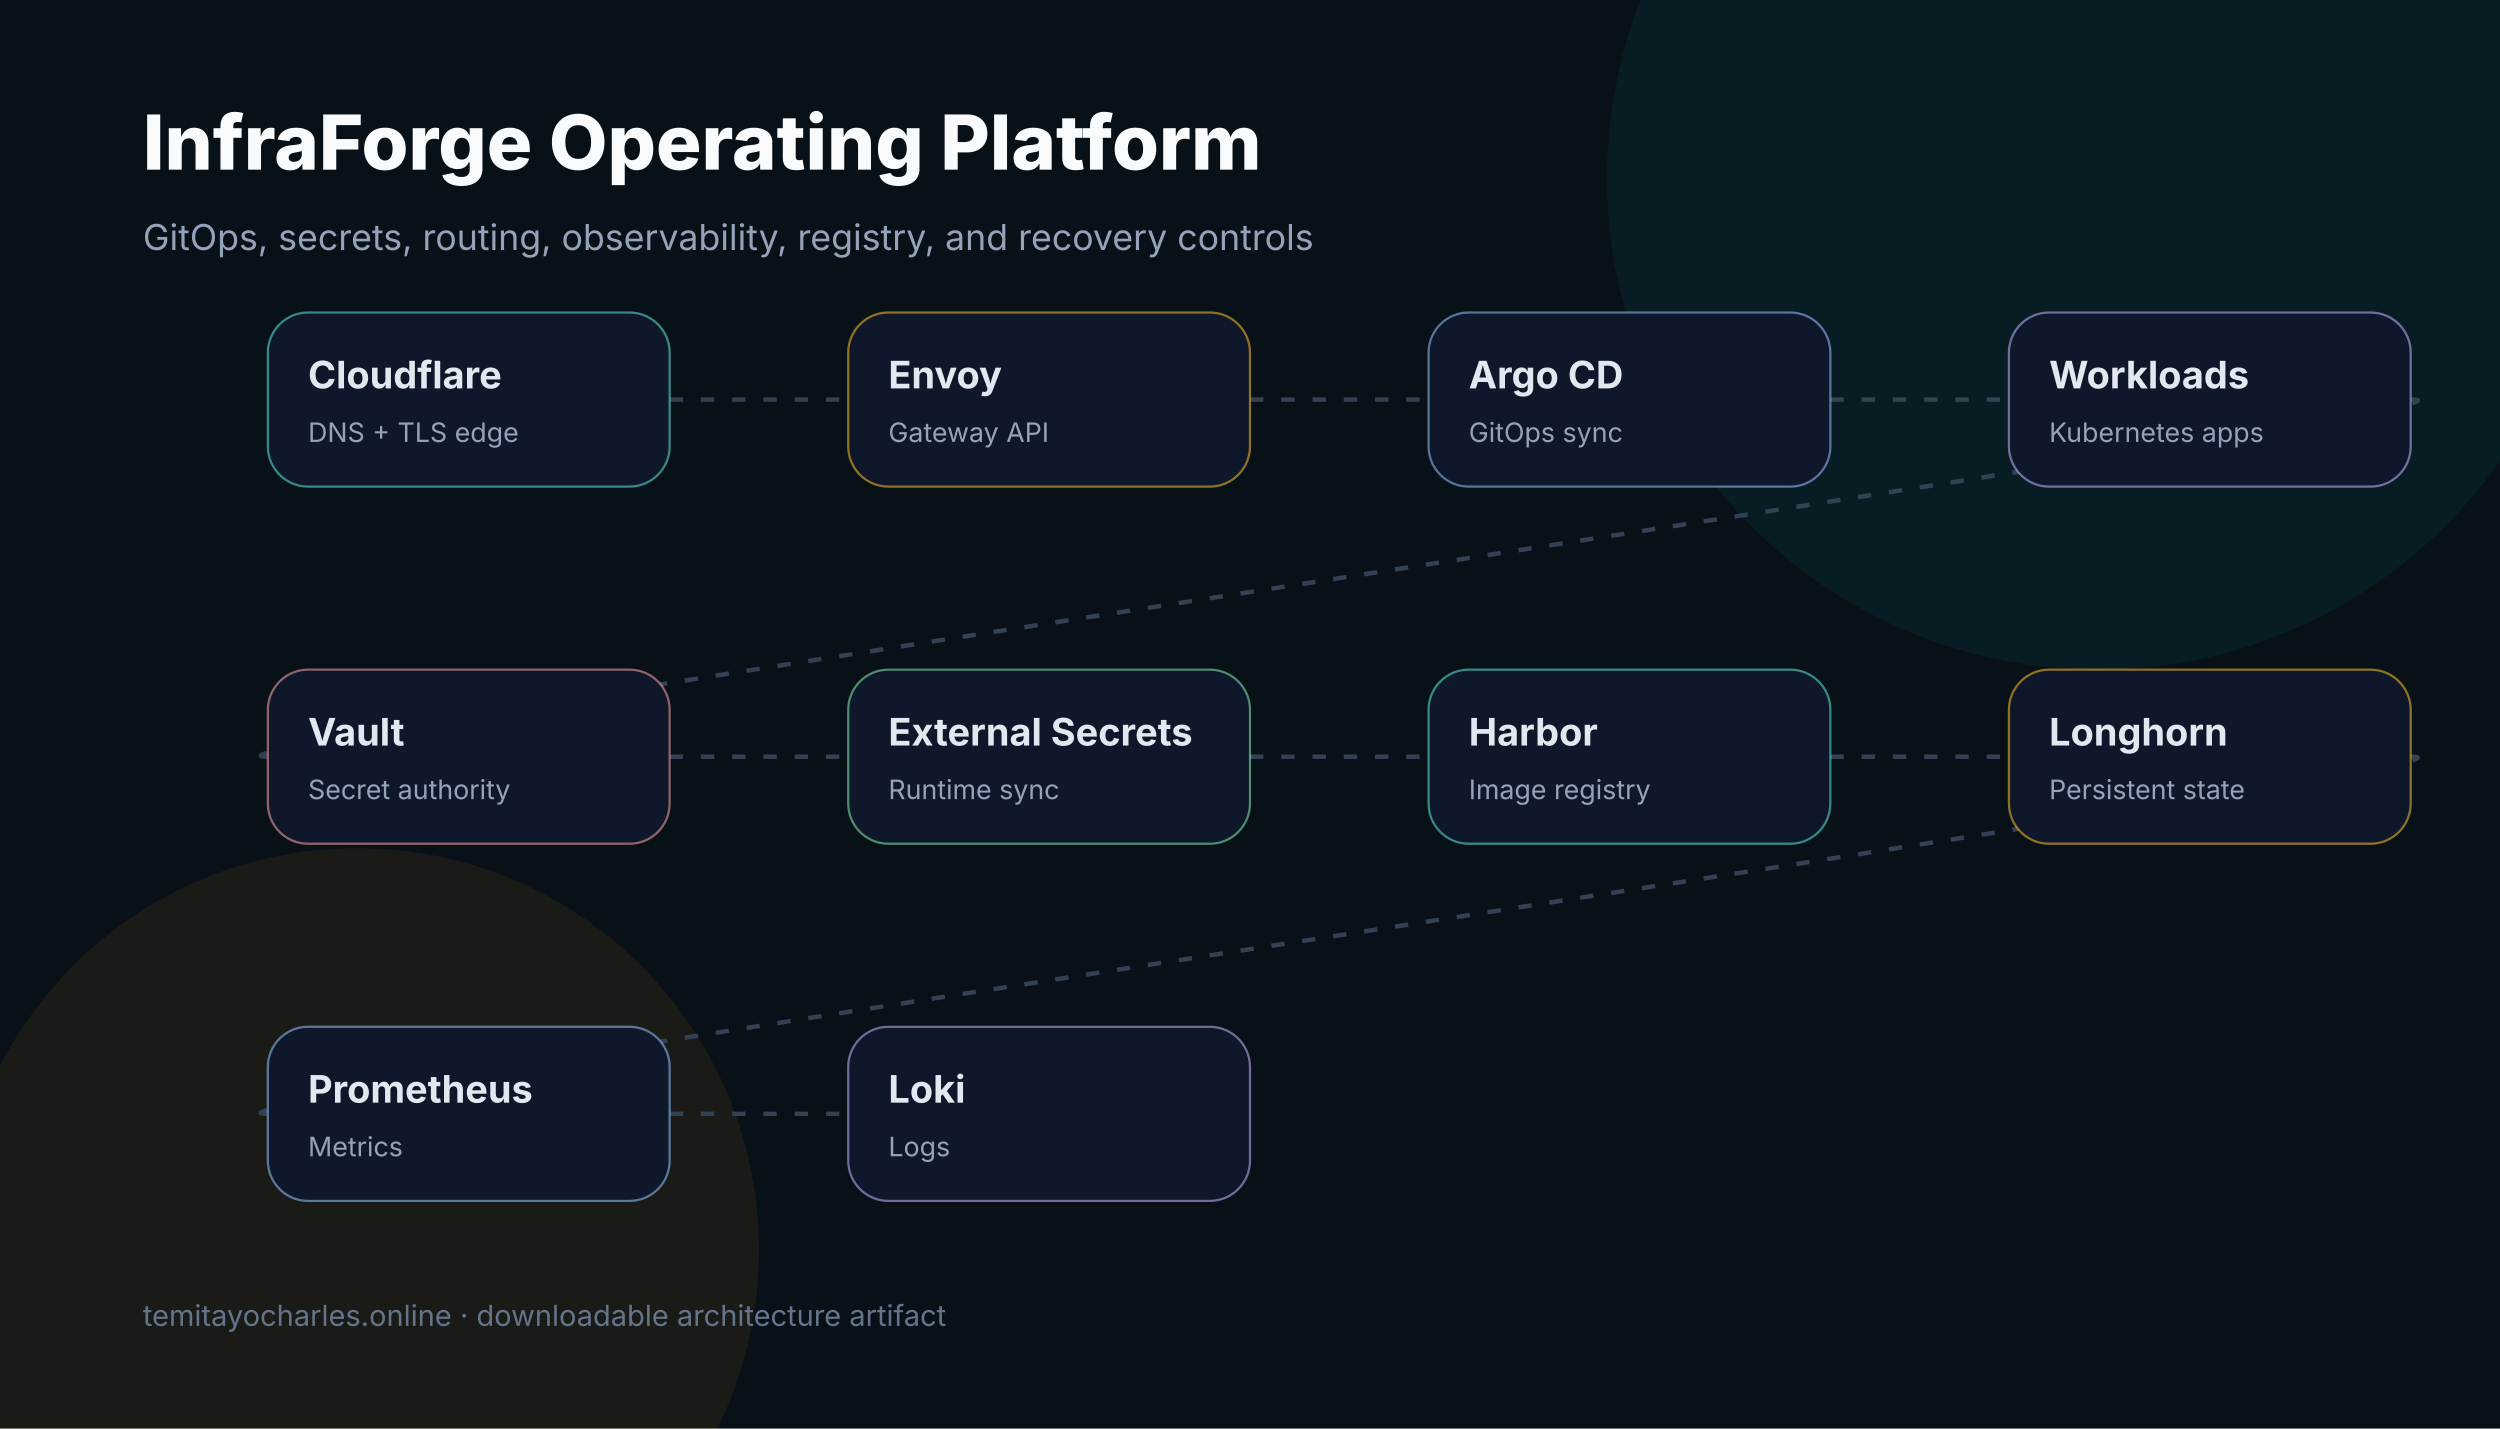
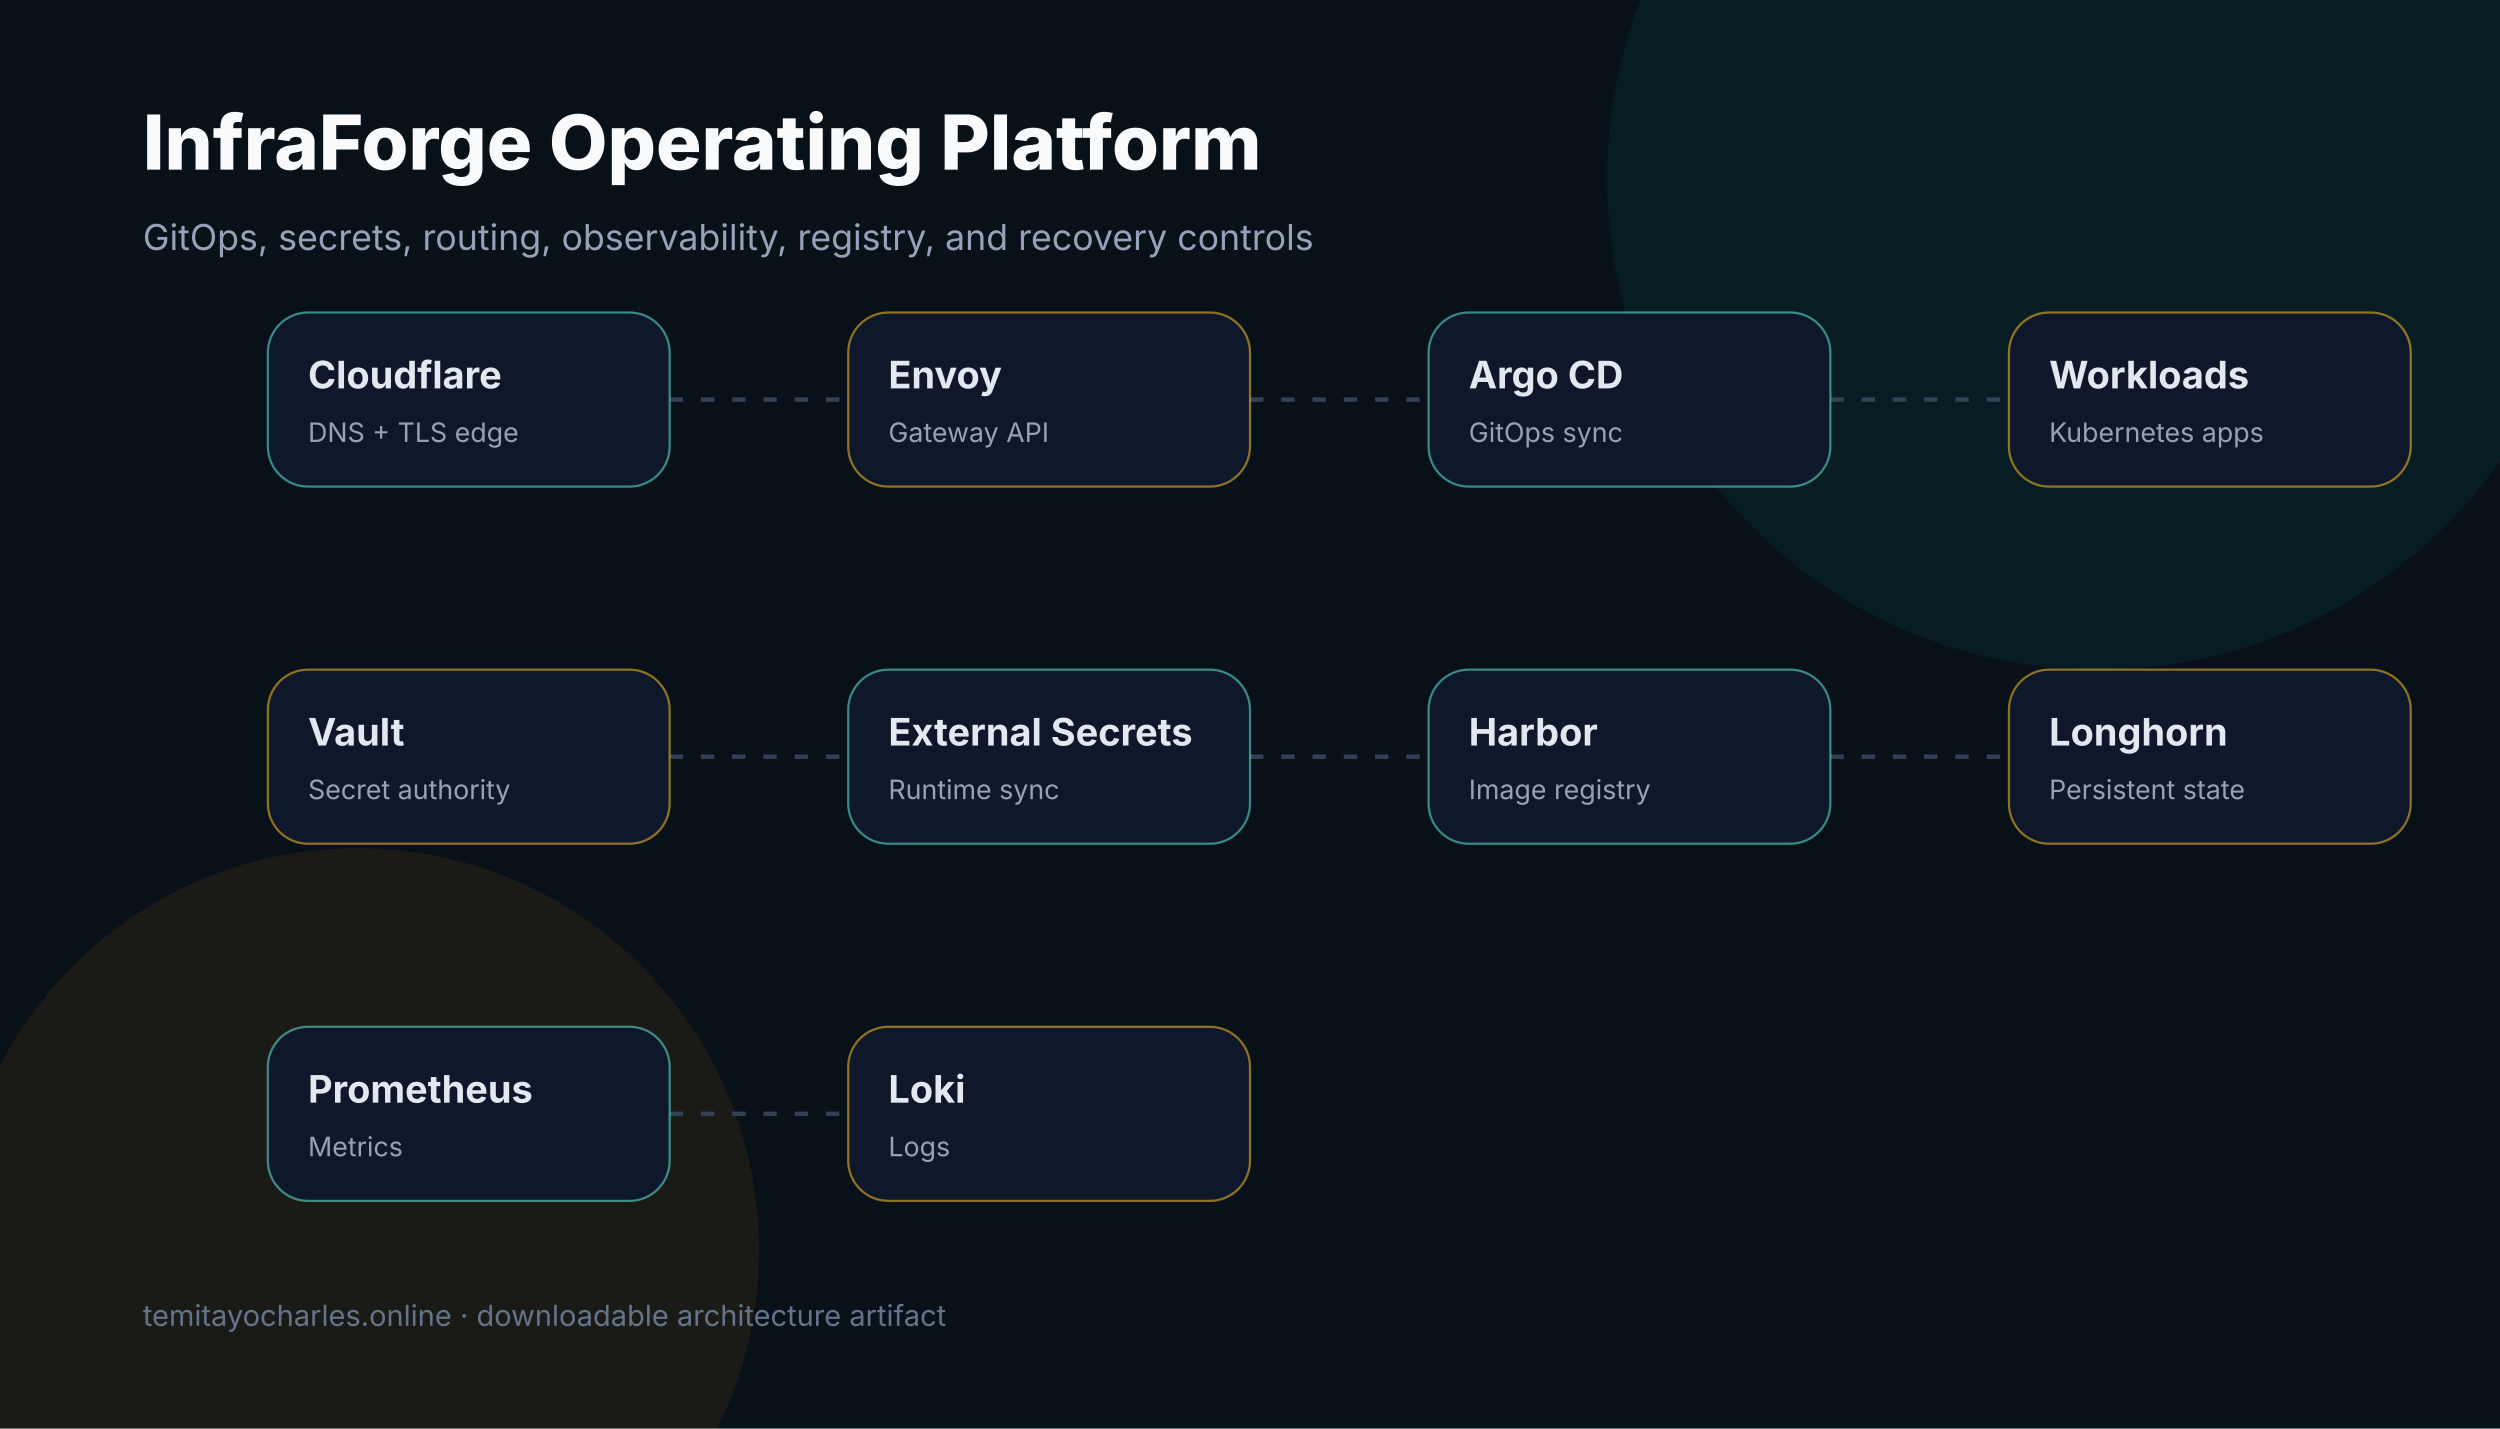
<svg xmlns="http://www.w3.org/2000/svg" width="1120" height="640" viewBox="0 0 1120 640" role="img" aria-labelledby="title desc">
  <rect width="1120" height="640" fill="#081018" />
  <circle cx="940" cy="80" r="220" fill="#0d9488" opacity="0.10" />
  <circle cx="160" cy="560" r="180" fill="#f59e0b" opacity="0.08" />
  <text x="64" y="76" fill="#f8fafc" font-family="Inter, Arial" font-size="34" font-weight="800">InfraForge Operating Platform</text>
  <text x="64" y="112" fill="#94a3b8" font-family="Inter, Arial" font-size="16">GitOps, secrets, routing, observability, registry, and recovery controls</text>
  <g>
    <path d="M300 179 C370 179, 310 179, 380 179" fill="none" stroke="#334155" stroke-width="2" stroke-dasharray="6 8" />
    <path d="M560 179 C630 179, 570 179, 640 179" fill="none" stroke="#334155" stroke-width="2" stroke-dasharray="6 8" />
    <path d="M820 179 C890 179, 830 179, 900 179" fill="none" stroke="#334155" stroke-width="2" stroke-dasharray="6 8" />
-     <path d="M1080 179 C1150 179, 50 339, 120 339" fill="none" stroke="#334155" stroke-width="2" stroke-dasharray="6 8" />
    <path d="M300 339 C370 339, 310 339, 380 339" fill="none" stroke="#334155" stroke-width="2" stroke-dasharray="6 8" />
    <path d="M560 339 C630 339, 570 339, 640 339" fill="none" stroke="#334155" stroke-width="2" stroke-dasharray="6 8" />
    <path d="M820 339 C890 339, 830 339, 900 339" fill="none" stroke="#334155" stroke-width="2" stroke-dasharray="6 8" />
-     <path d="M1080 339 C1150 339, 50 499, 120 499" fill="none" stroke="#334155" stroke-width="2" stroke-dasharray="6 8" />
    <path d="M300 499 C370 499, 310 499, 380 499" fill="none" stroke="#334155" stroke-width="2" stroke-dasharray="6 8" />
    <rect x="120" y="140" width="180" height="78" rx="18" fill="#0f172a" stroke="#5eead4" stroke-opacity="0.55" />
    <text x="138" y="174" fill="#e2e8f0" font-family="Inter, Arial" font-size="17" font-weight="700">Cloudflare</text>
    <text x="138" y="198" fill="#94a3b8" font-family="Inter, Arial" font-size="12">DNS + TLS edge</text>
    <rect x="380" y="140" width="180" height="78" rx="18" fill="#0f172a" stroke="#fbbf24" stroke-opacity="0.55" />
    <text x="398" y="174" fill="#e2e8f0" font-family="Inter, Arial" font-size="17" font-weight="700">Envoy</text>
    <text x="398" y="198" fill="#94a3b8" font-family="Inter, Arial" font-size="12">Gateway API</text>
-     <rect x="640" y="140" width="180" height="78" rx="18" fill="#0f172a" stroke="#93c5fd" stroke-opacity="0.55" />
+     <rect x="640" y="140" width="180" height="78" rx="18" fill="#0f172a" stroke="#5eead4" stroke-opacity="0.55" />
    <text x="658" y="174" fill="#e2e8f0" font-family="Inter, Arial" font-size="17" font-weight="700">Argo CD</text>
    <text x="658" y="198" fill="#94a3b8" font-family="Inter, Arial" font-size="12">GitOps sync</text>
-     <rect x="900" y="140" width="180" height="78" rx="18" fill="#0f172a" stroke="#c4b5fd" stroke-opacity="0.55" />
+     <rect x="900" y="140" width="180" height="78" rx="18" fill="#0f172a" stroke="#fbbf24" stroke-opacity="0.55" />
    <text x="918" y="174" fill="#e2e8f0" font-family="Inter, Arial" font-size="17" font-weight="700">Workloads</text>
    <text x="918" y="198" fill="#94a3b8" font-family="Inter, Arial" font-size="12">Kubernetes apps</text>
-     <rect x="120" y="300" width="180" height="78" rx="18" fill="#0f172a" stroke="#fca5a5" stroke-opacity="0.55" />
+     <rect x="120" y="300" width="180" height="78" rx="18" fill="#0f172a" stroke="#fbbf24" stroke-opacity="0.55" />
    <text x="138" y="334" fill="#e2e8f0" font-family="Inter, Arial" font-size="17" font-weight="700">Vault</text>
    <text x="138" y="358" fill="#94a3b8" font-family="Inter, Arial" font-size="12">Secret authority</text>
-     <rect x="380" y="300" width="180" height="78" rx="18" fill="#0f172a" stroke="#86efac" stroke-opacity="0.55" />
+     <rect x="380" y="300" width="180" height="78" rx="18" fill="#0f172a" stroke="#5eead4" stroke-opacity="0.55" />
    <text x="398" y="334" fill="#e2e8f0" font-family="Inter, Arial" font-size="17" font-weight="700">External Secrets</text>
    <text x="398" y="358" fill="#94a3b8" font-family="Inter, Arial" font-size="12">Runtime sync</text>
    <rect x="640" y="300" width="180" height="78" rx="18" fill="#0f172a" stroke="#5eead4" stroke-opacity="0.55" />
    <text x="658" y="334" fill="#e2e8f0" font-family="Inter, Arial" font-size="17" font-weight="700">Harbor</text>
    <text x="658" y="358" fill="#94a3b8" font-family="Inter, Arial" font-size="12">Image registry</text>
    <rect x="900" y="300" width="180" height="78" rx="18" fill="#0f172a" stroke="#fbbf24" stroke-opacity="0.55" />
    <text x="918" y="334" fill="#e2e8f0" font-family="Inter, Arial" font-size="17" font-weight="700">Longhorn</text>
    <text x="918" y="358" fill="#94a3b8" font-family="Inter, Arial" font-size="12">Persistent state</text>
-     <rect x="120" y="460" width="180" height="78" rx="18" fill="#0f172a" stroke="#93c5fd" stroke-opacity="0.55" />
+     <rect x="120" y="460" width="180" height="78" rx="18" fill="#0f172a" stroke="#5eead4" stroke-opacity="0.55" />
    <text x="138" y="494" fill="#e2e8f0" font-family="Inter, Arial" font-size="17" font-weight="700">Prometheus</text>
    <text x="138" y="518" fill="#94a3b8" font-family="Inter, Arial" font-size="12">Metrics</text>
-     <rect x="380" y="460" width="180" height="78" rx="18" fill="#0f172a" stroke="#c4b5fd" stroke-opacity="0.55" />
+     <rect x="380" y="460" width="180" height="78" rx="18" fill="#0f172a" stroke="#fbbf24" stroke-opacity="0.55" />
    <text x="398" y="494" fill="#e2e8f0" font-family="Inter, Arial" font-size="17" font-weight="700">Loki</text>
    <text x="398" y="518" fill="#94a3b8" font-family="Inter, Arial" font-size="12">Logs</text>
  </g>
  <text x="64" y="594" fill="#64748b" font-family="Inter, Arial" font-size="13">temitayocharles.online · downloadable architecture artifact</text>
</svg>
